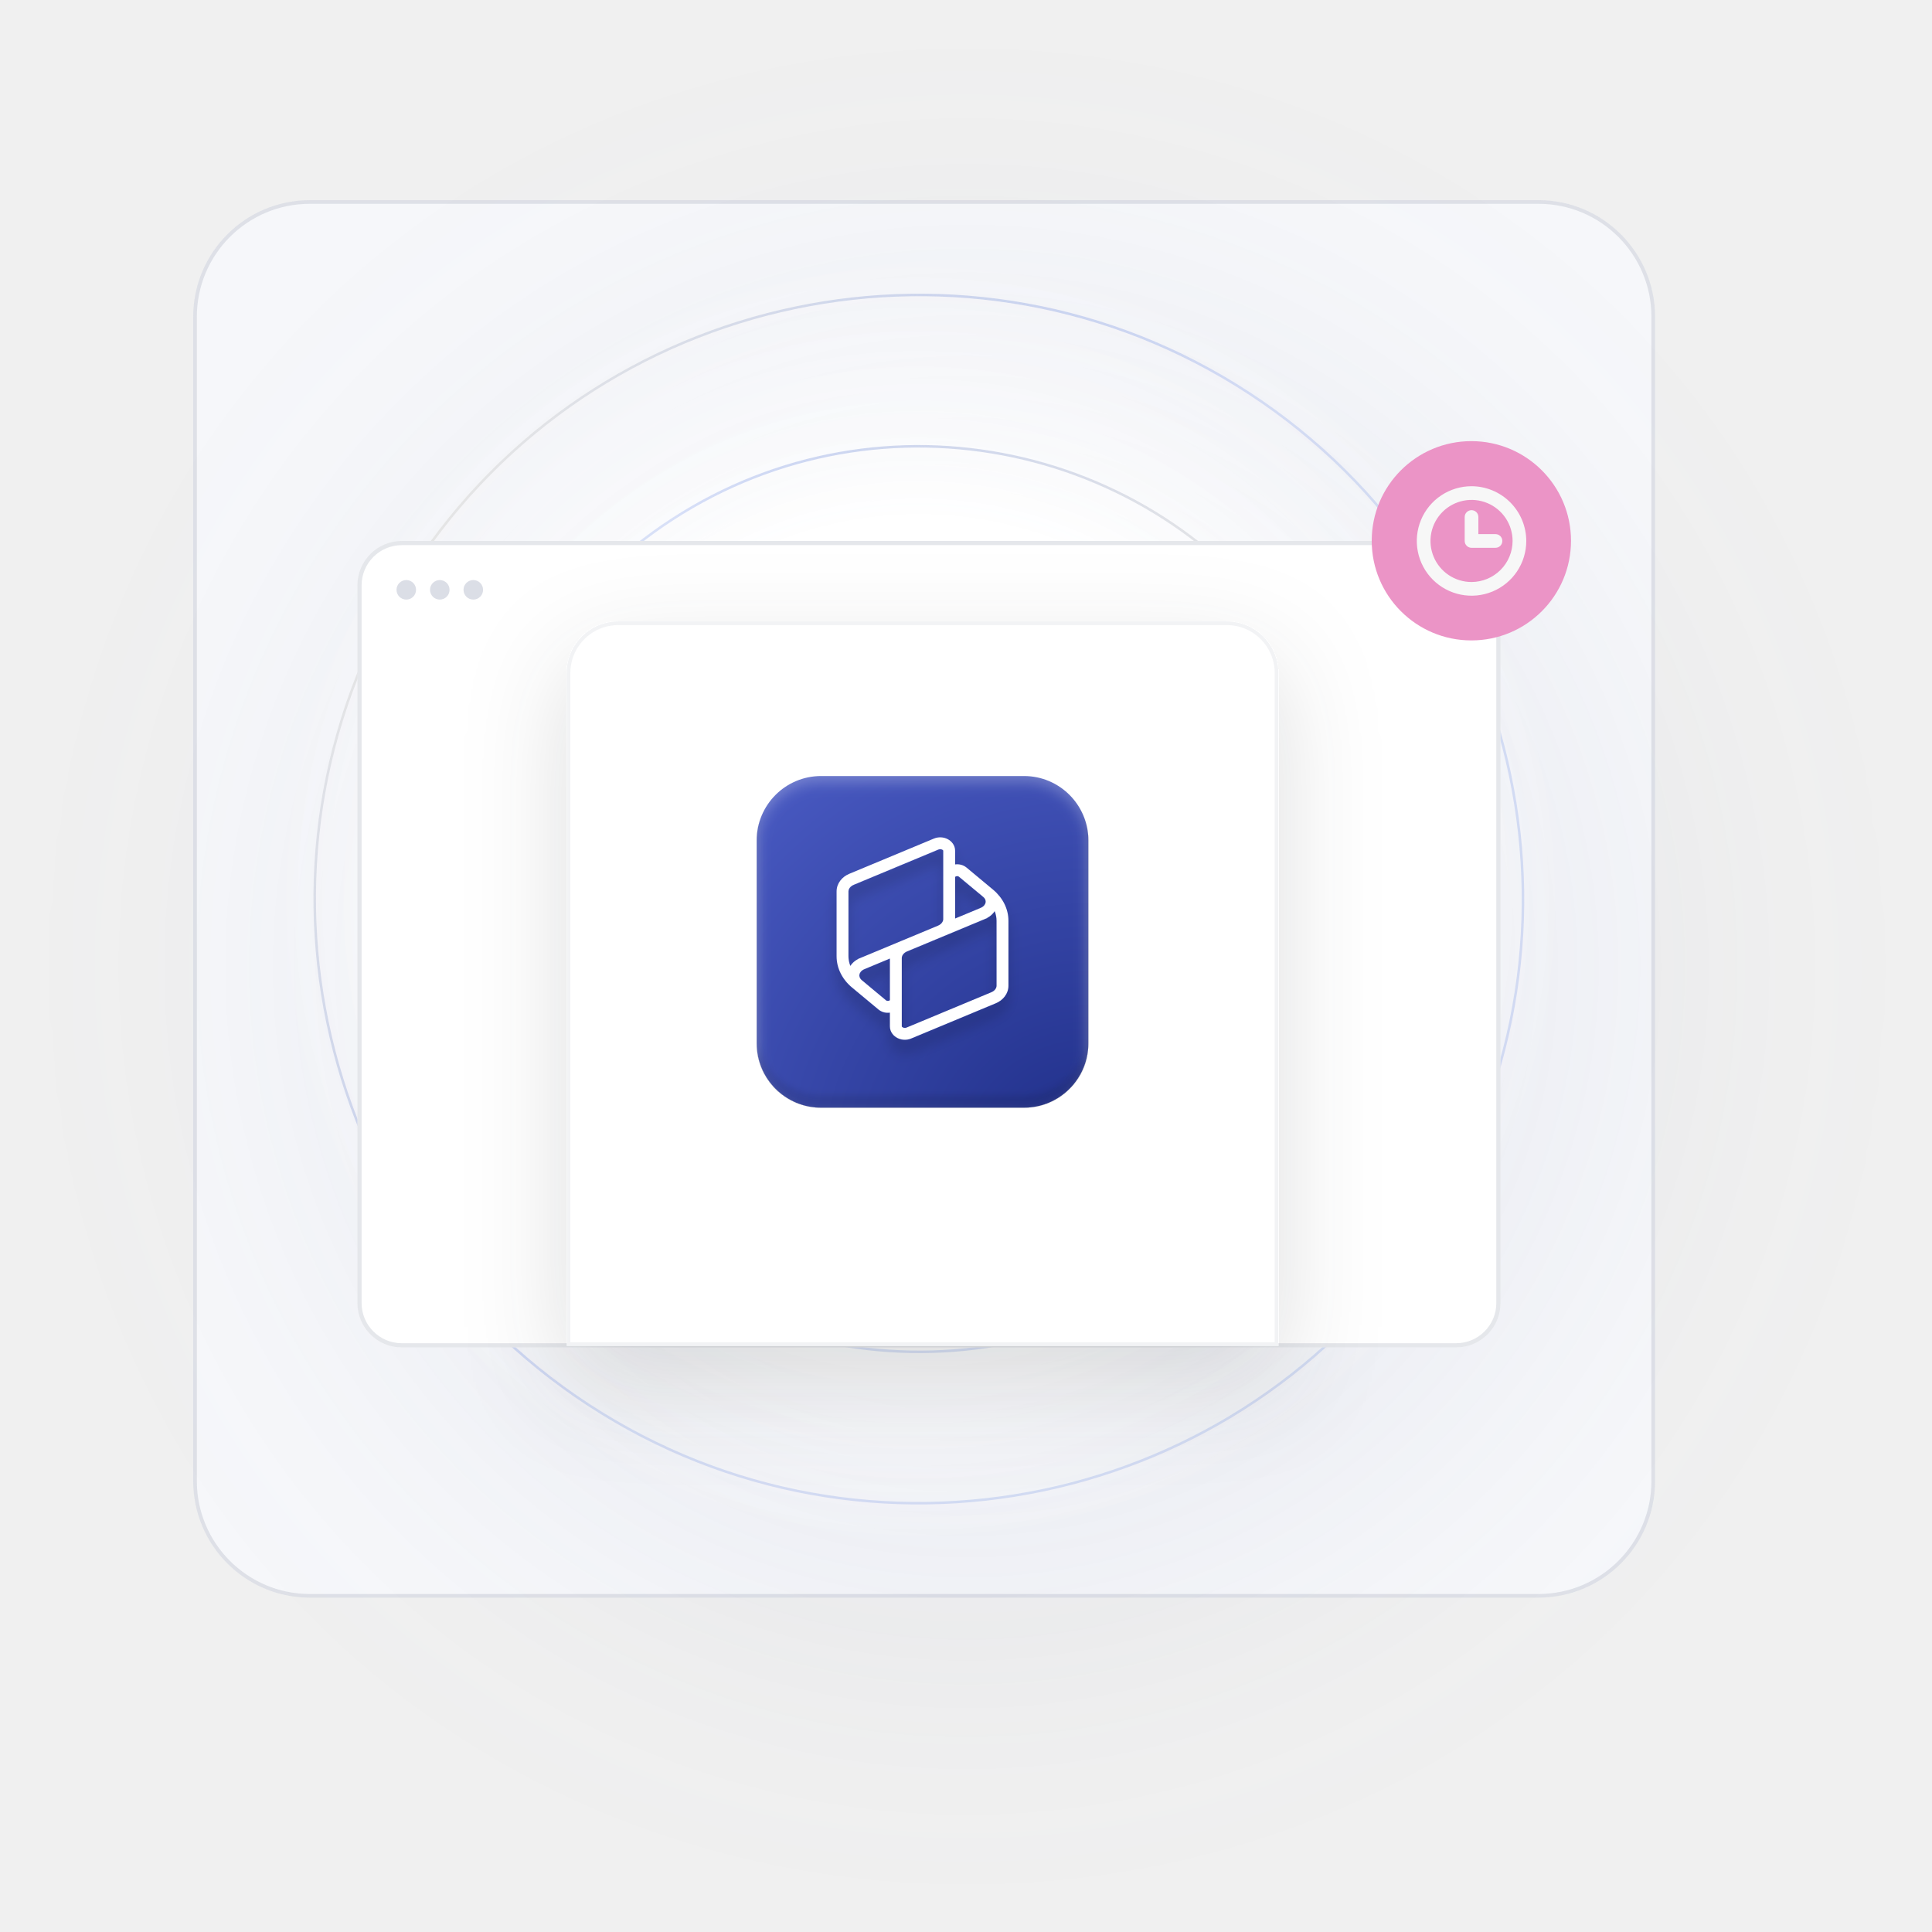
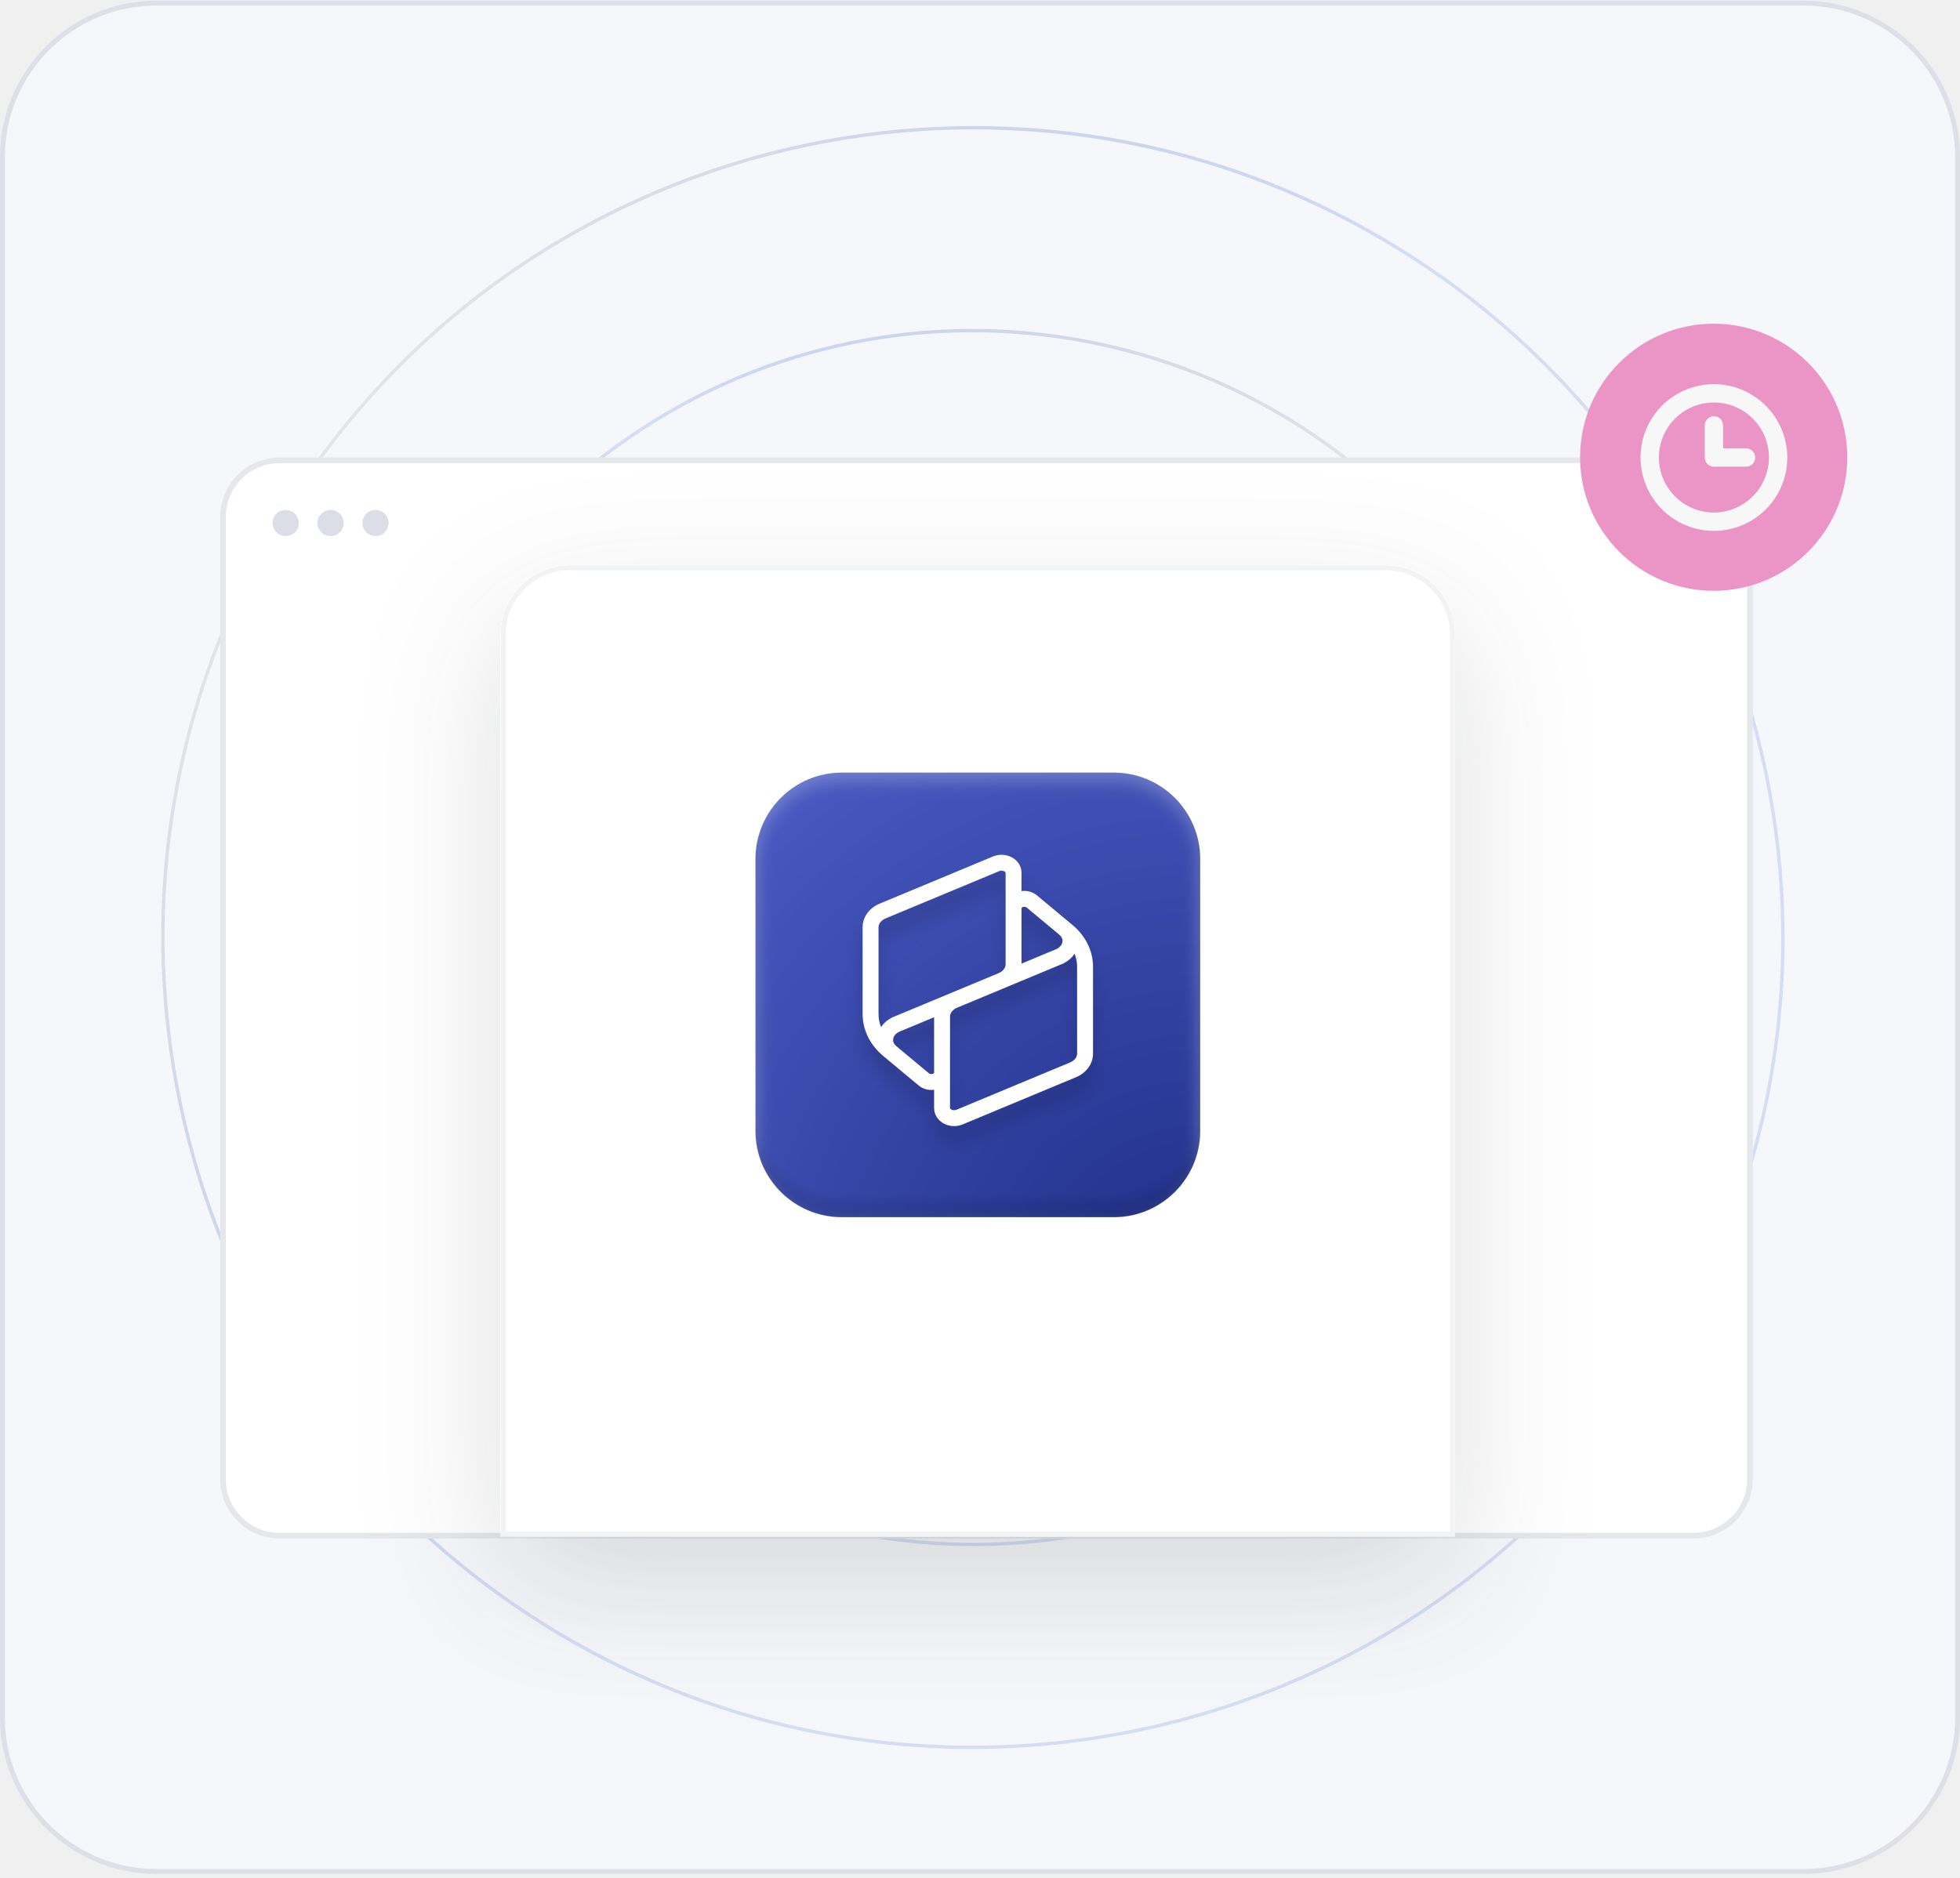
- <svg xmlns="http://www.w3.org/2000/svg" width="600" height="600" viewBox="0 0 600 600" fill="none">
+ <svg xmlns="http://www.w3.org/2000/svg" width="454" height="435" viewBox="0 0 454 435" fill="none">
  <g filter="url(#filter0_b_229_224)">
-     <rect x="60" y="62.16" width="454" height="434" rx="36.226" fill="#F6F7FB" fill-opacity="0.9" />
-     <rect x="60.566" y="62.727" width="452.868" height="432.868" rx="35.66" stroke="#81899B" stroke-opacity="0.2" stroke-width="1.132" />
+     <rect y="0.161" width="454" height="434" rx="36.226" fill="#F6F7FB" fill-opacity="0.9" />
+     <rect x="0.566" y="0.727" width="452.868" height="432.868" rx="35.66" stroke="#81899B" stroke-opacity="0.2" stroke-width="1.132" />
  </g>
+   <path d="M328.015 60.197C414.736 116.892 439.077 233.154 382.382 319.875C325.687 406.596 209.426 430.937 122.705 374.242C35.984 317.547 11.643 201.285 68.338 114.564C125.032 27.843 241.294 3.502 328.015 60.197Z" stroke="url(#paint0_linear_229_224)" stroke-width="0.783" />
+   <path d="M301.889 335.166C236.749 377.435 149.676 358.894 107.407 293.753C65.138 228.613 83.68 141.54 148.82 99.271C213.96 57.002 301.033 75.543 343.302 140.684C385.571 205.824 367.03 292.897 301.889 335.166Z" stroke="url(#paint1_linear_229_224)" stroke-width="0.783" />
+   <rect x="51" y="106" width="355" height="250.453" rx="13.786" fill="white" />
+   <rect x="51.65" y="106.65" width="353.699" height="249.152" rx="13.136" stroke="#81899B" stroke-opacity="0.2" stroke-width="1.301" />
  <g filter="url(#filter1_d_229_224)">
-     <path d="M93.07 324.635C67.987 218.439 133.742 112.015 239.939 86.932C346.136 61.849 452.559 127.604 477.642 233.801C502.725 339.998 436.97 446.421 330.773 471.504C224.576 496.587 118.153 430.832 93.07 324.635Z" fill="url(#paint0_radial_229_224)" />
+     <path d="M116 147C116 138.163 123.163 131 132 131H321C329.837 131 337 138.163 337 147V356H116V147Z" fill="white" />
+     <path d="M132 131.566H321C329.524 131.566 336.434 138.476 336.434 147V355.434H116.566V147C116.566 138.476 123.476 131.566 132 131.566Z" stroke="#81899B" stroke-opacity="0.1" stroke-width="1.132" />
  </g>
-   <path d="M388.015 122.197C474.736 178.892 499.077 295.154 442.382 381.875C385.687 468.596 269.426 492.937 182.705 436.242C95.984 379.547 71.643 263.285 128.337 176.564C185.032 89.843 301.294 65.502 388.015 122.197Z" stroke="url(#paint1_linear_229_224)" stroke-width="0.783" />
-   <path d="M361.889 397.166C296.749 439.435 209.676 420.894 167.407 355.753C125.138 290.613 143.68 203.54 208.82 161.271C273.96 119.002 361.033 137.543 403.302 202.684C445.571 267.824 427.03 354.897 361.889 397.166Z" stroke="url(#paint2_linear_229_224)" stroke-width="0.783" />
-   <rect x="111" y="168" width="355" height="250.453" rx="13.786" fill="white" />
-   <rect x="111.65" y="168.65" width="353.699" height="249.152" rx="13.136" stroke="#81899B" stroke-opacity="0.2" stroke-width="1.301" />
-   <g filter="url(#filter2_d_229_224)">
-     <path d="M176 209C176 200.163 183.163 193 192 193H381C389.837 193 397 200.163 397 209V418H176V209Z" fill="white" />
-     <path d="M192 193.566H381C389.524 193.566 396.434 200.476 396.434 209V417.434H176.566V209C176.566 200.476 183.476 193.566 192 193.566Z" stroke="#81899B" stroke-opacity="0.1" stroke-width="1.132" />
+   <g filter="url(#filter2_ii_229_224)">
+     <rect x="175" y="179" width="103" height="103" rx="20" fill="url(#paint2_radial_229_224)" />
  </g>
-   <g filter="url(#filter3_ii_229_224)">
-     <rect x="235" y="241" width="103" height="103" rx="20" fill="url(#paint3_radial_229_224)" />
-   </g>
-   <g filter="url(#filter4_d_229_224)">
-     <path fill-rule="evenodd" clip-rule="evenodd" d="M265.157 274.772L291.441 263.827C291.844 263.66 292.29 263.701 292.612 263.867C292.937 264.034 292.937 264.196 292.937 264.206V272.18C292.936 272.227 292.935 272.274 292.935 272.322V285.512C292.895 286.204 292.396 287.024 291.278 287.486L291.273 287.488L280.052 292.159V292.157L272.012 295.507L266.466 297.815L266.477 297.84C265.467 298.366 264.649 299.103 264.08 299.976C263.691 299.002 263.493 297.985 263.493 296.966V276.837C263.493 276.127 263.985 275.256 265.153 274.774L265.157 274.772ZM296.618 264.206V268.46C297.797 268.299 299.114 268.559 300.183 269.445L300.185 269.447L306.994 275.116L306.994 275.116L308.405 276.291C311.408 278.791 313.178 282.267 313.178 285.974V306.108C313.178 308.584 311.512 310.634 309.246 311.572L309.243 311.573L282.963 322.516L282.961 322.517C281.506 323.121 279.93 322.986 278.695 322.351C277.464 321.718 276.372 320.455 276.372 318.739V314.48C275.192 314.642 273.874 314.382 272.805 313.495L265.287 307.236C265.246 307.202 265.205 307.167 265.164 307.131L264.585 306.649C261.583 304.149 259.812 300.673 259.812 296.966V276.837C259.812 274.36 261.478 272.311 263.745 271.373L263.747 271.372L290.03 260.428C291.485 259.824 293.061 259.959 294.295 260.594C295.526 261.227 296.618 262.49 296.618 264.206ZM306.511 285.099L306.524 285.13L281.717 295.457L281.713 295.459C280.545 295.941 280.053 296.813 280.053 297.522V318.739C280.053 318.749 280.053 318.911 280.379 319.078C280.701 319.244 281.146 319.285 281.55 319.118L281.55 319.118L307.833 308.173L307.838 308.171C309.005 307.689 309.497 306.818 309.497 306.108V285.974C309.497 284.954 309.299 283.936 308.909 282.961C308.341 283.835 307.522 284.573 306.511 285.099ZM296.618 272.329V285.261L304.539 281.962L304.539 281.962C305.534 281.548 305.979 280.87 306.089 280.309C306.194 279.77 306.04 279.111 305.345 278.532L297.833 272.278L297.832 272.277C297.623 272.104 297.263 272.032 296.905 272.155C296.74 272.212 296.652 272.288 296.621 272.325L296.618 272.329ZM268.35 304.997L268.351 304.995L267.56 304.337C266.935 303.775 266.798 303.148 266.899 302.631C267.008 302.07 267.454 301.392 268.449 300.978L273.444 298.897L276.372 297.678V310.608L276.366 310.615C276.335 310.652 276.248 310.728 276.082 310.785C275.725 310.908 275.364 310.836 275.155 310.663L275.154 310.662L268.35 304.997Z" fill="white" />
+   <g filter="url(#filter3_d_229_224)">
+     <path fill-rule="evenodd" clip-rule="evenodd" d="M205.157 212.772L231.441 201.827C231.844 201.66 232.29 201.701 232.612 201.867C232.937 202.034 232.937 202.196 232.937 202.206V210.18C232.936 210.227 232.935 210.274 232.935 210.322V223.512C232.895 224.204 232.396 225.024 231.278 225.486L231.273 225.488L220.052 230.159V230.157L212.012 233.506L206.466 235.815L206.477 235.84C205.467 236.366 204.649 237.103 204.08 237.976C203.691 237.002 203.493 235.985 203.493 234.966V214.837C203.493 214.127 203.985 213.256 205.153 212.774L205.157 212.772ZM236.618 202.206V206.46C237.797 206.299 239.114 206.559 240.183 207.445L240.185 207.447L246.994 213.116L246.994 213.116L248.405 214.291C251.408 216.791 253.178 220.267 253.178 223.974V244.108C253.178 246.584 251.512 248.634 249.246 249.572L249.243 249.573L222.963 260.516L222.961 260.517C221.506 261.121 219.93 260.986 218.695 260.351C217.464 259.718 216.372 258.455 216.372 256.739V252.48C215.192 252.642 213.874 252.382 212.805 251.495L205.287 245.236C205.246 245.202 205.205 245.167 205.164 245.131L204.585 244.649C201.583 242.149 199.812 238.673 199.812 234.966V214.837C199.812 212.36 201.478 210.311 203.745 209.373L203.747 209.372L230.03 198.428C231.485 197.824 233.061 197.959 234.295 198.594C235.526 199.227 236.618 200.49 236.618 202.206ZM246.511 223.099L246.524 223.13L221.717 233.457L221.713 233.459C220.545 233.941 220.053 234.813 220.053 235.522V256.739C220.053 256.749 220.053 256.911 220.379 257.078C220.701 257.244 221.146 257.285 221.55 257.118L221.55 257.118L247.833 246.173L247.838 246.171C249.005 245.689 249.497 244.818 249.497 244.108V223.974C249.497 222.954 249.299 221.936 248.909 220.961C248.341 221.835 247.522 222.573 246.511 223.099ZM236.618 210.329V223.261L244.539 219.962L244.539 219.962C245.534 219.548 245.979 218.87 246.089 218.309C246.194 217.77 246.04 217.111 245.345 216.532L237.833 210.278L237.832 210.277C237.623 210.104 237.263 210.032 236.905 210.155C236.74 210.212 236.652 210.288 236.621 210.325L236.618 210.329ZM208.35 242.997L208.351 242.995L207.56 242.337C206.935 241.775 206.798 241.148 206.899 240.631C207.008 240.07 207.454 239.392 208.449 238.978L213.444 236.897L216.372 235.678V248.608L216.366 248.615C216.335 248.652 216.248 248.728 216.082 248.785C215.725 248.908 215.364 248.836 215.155 248.663L215.154 248.662L208.35 242.997Z" fill="white" />
  </g>
  <g opacity="0.2">
-     <circle cx="126.175" cy="183.174" r="3.035" fill="#4D5982" />
-     <circle cx="136.58" cy="183.174" r="3.035" fill="#4D5982" />
-     <circle cx="146.986" cy="183.174" r="3.035" fill="#4D5982" />
+     <circle cx="66.175" cy="121.174" r="3.035" fill="#4D5982" />
+     <circle cx="76.58" cy="121.174" r="3.035" fill="#4D5982" />
+     <circle cx="86.986" cy="121.174" r="3.035" fill="#4D5982" />
  </g>
-   <circle cx="456.944" cy="167.944" r="30.944" fill="#EB94C6" />
+   <circle cx="396.944" cy="105.944" r="30.944" fill="#EB94C6" />
  <g clip-path="url(#clip0_229_224)">
-     <path d="M457 151C453.638 151 450.351 151.997 447.555 153.865C444.76 155.733 442.581 158.388 441.294 161.494C440.007 164.601 439.671 168.019 440.327 171.317C440.983 174.614 442.602 177.643 444.979 180.021C447.357 182.398 450.386 184.017 453.683 184.673C456.981 185.329 460.399 184.993 463.506 183.706C466.612 182.419 469.267 180.24 471.135 177.445C473.003 174.649 474 171.362 474 168C473.987 163.495 472.191 159.179 469.006 155.994C465.821 152.809 461.505 151.013 457 151V151ZM457 180.75C454.478 180.75 452.013 180.002 449.916 178.601C447.82 177.2 446.186 175.209 445.221 172.879C444.256 170.549 444.003 167.986 444.495 165.513C444.987 163.039 446.201 160.768 447.984 158.984C449.768 157.201 452.039 155.987 454.513 155.495C456.986 155.003 459.549 155.256 461.879 156.221C464.209 157.186 466.2 158.82 467.601 160.916C469.002 163.013 469.75 165.478 469.75 168C469.74 171.378 468.393 174.616 466.004 177.004C463.616 179.393 460.378 180.74 457 180.75V180.75Z" fill="#F7F7F7" />
-     <path d="M464.438 165.875H459.125V160.562C459.125 159.999 458.901 159.458 458.503 159.06C458.104 158.661 457.564 158.438 457 158.438C456.436 158.438 455.896 158.661 455.497 159.06C455.099 159.458 454.875 159.999 454.875 160.562V168C454.875 168.564 455.099 169.104 455.497 169.503C455.896 169.901 456.436 170.125 457 170.125H464.438C465.001 170.125 465.542 169.901 465.94 169.503C466.339 169.104 466.562 168.564 466.562 168C466.562 167.436 466.339 166.896 465.94 166.497C465.542 166.099 465.001 165.875 464.438 165.875Z" fill="#F7F7F7" />
+     <path d="M397 89C393.638 89 390.351 89.997 387.555 91.865C384.76 93.733 382.581 96.388 381.294 99.494C380.007 102.601 379.671 106.019 380.327 109.317C380.983 112.614 382.602 115.643 384.979 118.021C387.357 120.398 390.386 122.017 393.683 122.673C396.981 123.329 400.399 122.993 403.506 121.706C406.612 120.419 409.267 118.24 411.135 115.445C413.003 112.649 414 109.362 414 106C413.987 101.495 412.191 97.179 409.006 93.994C405.821 90.809 401.505 89.013 397 89V89ZM397 118.75C394.478 118.75 392.013 118.002 389.916 116.601C387.82 115.2 386.186 113.209 385.221 110.879C384.256 108.549 384.003 105.986 384.495 103.513C384.987 101.039 386.201 98.767 387.984 96.984C389.768 95.201 392.039 93.987 394.513 93.495C396.986 93.003 399.549 93.255 401.879 94.221C404.209 95.186 406.2 96.82 407.601 98.916C409.002 101.013 409.75 103.478 409.75 106C409.74 109.378 408.393 112.616 406.004 115.004C403.616 117.393 400.378 118.74 397 118.75V118.75Z" fill="#F7F7F7" />
+     <path d="M404.438 103.875H399.125V98.562C399.125 97.999 398.901 97.458 398.503 97.06C398.104 96.661 397.564 96.438 397 96.438C396.436 96.438 395.896 96.661 395.497 97.06C395.099 97.458 394.875 97.999 394.875 98.562V106C394.875 106.564 395.099 107.104 395.497 107.503C395.896 107.901 396.436 108.125 397 108.125H404.438C405.001 108.125 405.542 107.901 405.94 107.503C406.339 107.104 406.562 106.564 406.562 106C406.562 105.436 406.339 104.896 405.94 104.497C405.542 104.099 405.001 103.875 404.438 103.875Z" fill="#F7F7F7" />
  </g>
  <defs>
-     <filter id="filter0_b_229_224" x="28" y="30.16" width="518" height="498" filterUnits="userSpaceOnUse" color-interpolation-filters="sRGB">
+     <filter id="filter0_b_229_224" x="-32" y="-31.84" width="518" height="498" filterUnits="userSpaceOnUse" color-interpolation-filters="sRGB">
      <feFlood flood-opacity="0" result="BackgroundImageFix" />
      <feGaussianBlur in="BackgroundImageFix" stdDeviation="16" />
      <feComposite in2="SourceAlpha" operator="in" result="effect1_backgroundBlur_229_224" />
      <feBlend mode="normal" in="SourceGraphic" in2="effect1_backgroundBlur_229_224" result="shape" />
    </filter>
-     <filter id="filter1_d_229_224" x="0.925" y="0.767" width="598.764" height="598.763" filterUnits="userSpaceOnUse" color-interpolation-filters="sRGB">
-       <feFlood flood-opacity="0" result="BackgroundImageFix" />
-       <feColorMatrix in="SourceAlpha" type="matrix" values="0 0 0 0 0 0 0 0 0 0 0 0 0 0 0 0 0 0 127 0" result="hardAlpha" />
-       <feOffset dx="14.95" dy="20.93" />
-       <feGaussianBlur stdDeviation="50.88" />
-       <feColorMatrix type="matrix" values="0 0 0 0 0.42 0 0 0 0 0.463 0 0 0 0 0.627 0 0 0 0.08 0" />
-       <feBlend mode="normal" in2="BackgroundImageFix" result="effect1_dropShadow_229_224" />
-       <feBlend mode="normal" in="SourceGraphic" in2="effect1_dropShadow_229_224" result="shape" />
-     </filter>
-     <filter id="filter2_d_229_224" x="144" y="172" width="285" height="289" filterUnits="userSpaceOnUse" color-interpolation-filters="sRGB">
+     <filter id="filter1_d_229_224" x="84" y="110" width="285" height="289" filterUnits="userSpaceOnUse" color-interpolation-filters="sRGB">
      <feFlood flood-opacity="0" result="BackgroundImageFix" />
      <feColorMatrix in="SourceAlpha" type="matrix" values="0 0 0 0 0 0 0 0 0 0 0 0 0 0 0 0 0 0 127 0" result="hardAlpha" />
      <feOffset dy="11" />
      <feGaussianBlur stdDeviation="16" />
      <feComposite in2="hardAlpha" operator="out" />
      <feColorMatrix type="matrix" values="0 0 0 0 0.094 0 0 0 0 0.102 0 0 0 0 0.106 0 0 0 0.14 0" />
      <feBlend mode="normal" in2="BackgroundImageFix" result="effect1_dropShadow_229_224" />
      <feBlend mode="normal" in="SourceGraphic" in2="effect1_dropShadow_229_224" result="shape" />
    </filter>
-     <filter id="filter3_ii_229_224" x="235" y="239" width="103" height="107" filterUnits="userSpaceOnUse" color-interpolation-filters="sRGB">
+     <filter id="filter2_ii_229_224" x="175" y="177" width="103" height="107" filterUnits="userSpaceOnUse" color-interpolation-filters="sRGB">
      <feFlood flood-opacity="0" result="BackgroundImageFix" />
      <feBlend mode="normal" in="SourceGraphic" in2="BackgroundImageFix" result="shape" />
      <feColorMatrix in="SourceAlpha" type="matrix" values="0 0 0 0 0 0 0 0 0 0 0 0 0 0 0 0 0 0 127 0" result="hardAlpha" />
      <feOffset dy="2" />
      <feGaussianBlur stdDeviation="2" />
      <feComposite in2="hardAlpha" operator="arithmetic" k2="-1" k3="1" />
      <feColorMatrix type="matrix" values="0 0 0 0 1 0 0 0 0 1 0 0 0 0 1 0 0 0 0.25 0" />
      <feBlend mode="normal" in2="shape" result="effect1_innerShadow_229_224" />
      <feColorMatrix in="SourceAlpha" type="matrix" values="0 0 0 0 0 0 0 0 0 0 0 0 0 0 0 0 0 0 127 0" result="hardAlpha" />
      <feOffset dy="-4" />
      <feGaussianBlur stdDeviation="1" />
      <feComposite in2="hardAlpha" operator="arithmetic" k2="-1" k3="1" />
      <feColorMatrix type="matrix" values="0 0 0 0 0 0 0 0 0 0 0 0 0 0 0 0 0 0 0.1 0" />
      <feBlend mode="multiply" in2="effect1_innerShadow_229_224" result="effect2_innerShadow_229_224" />
    </filter>
-     <filter id="filter4_d_229_224" x="255.812" y="260.039" width="61.365" height="70.866" filterUnits="userSpaceOnUse" color-interpolation-filters="sRGB">
+     <filter id="filter3_d_229_224" x="195.812" y="198.039" width="61.365" height="70.866" filterUnits="userSpaceOnUse" color-interpolation-filters="sRGB">
      <feFlood flood-opacity="0" result="BackgroundImageFix" />
      <feColorMatrix in="SourceAlpha" type="matrix" values="0 0 0 0 0 0 0 0 0 0 0 0 0 0 0 0 0 0 127 0" result="hardAlpha" />
      <feOffset dy="4" />
      <feGaussianBlur stdDeviation="2" />
      <feComposite in2="hardAlpha" operator="out" />
      <feColorMatrix type="matrix" values="0 0 0 0 0 0 0 0 0 0 0 0 0 0 0 0 0 0 0.15 0" />
      <feBlend mode="normal" in2="BackgroundImageFix" result="effect1_dropShadow_229_224" />
      <feBlend mode="normal" in="SourceGraphic" in2="effect1_dropShadow_229_224" result="shape" />
    </filter>
-     <radialGradient id="paint0_radial_229_224" cx="0" cy="0" r="1" gradientUnits="userSpaceOnUse" gradientTransform="translate(285.357 279.218) rotate(-103.289) scale(197.577)">
-       <stop offset="0.589" stop-color="white" />
-       <stop offset="1" stop-color="white" stop-opacity="0" />
-     </radialGradient>
-     <linearGradient id="paint1_linear_229_224" x1="128.01" y1="176.35" x2="442.71" y2="382.089" gradientUnits="userSpaceOnUse">
+     <linearGradient id="paint0_linear_229_224" x1="68.01" y1="114.35" x2="382.71" y2="320.089" gradientUnits="userSpaceOnUse">
      <stop stop-color="#E5E5E5" />
      <stop offset="0.505" stop-color="#88A2EA" stop-opacity="0.3" />
      <stop offset="1" stop-color="#88A2EA" stop-opacity="0.3" />
    </linearGradient>
-     <linearGradient id="paint2_linear_229_224" x1="403.631" y1="202.47" x2="167.079" y2="355.966" gradientUnits="userSpaceOnUse">
+     <linearGradient id="paint1_linear_229_224" x1="343.631" y1="140.47" x2="107.079" y2="293.966" gradientUnits="userSpaceOnUse">
      <stop stop-color="#E5E5E5" />
      <stop offset="0.505" stop-color="#88A2EA" stop-opacity="0.3" />
      <stop offset="1" stop-color="#88A2EA" stop-opacity="0.3" />
    </linearGradient>
-     <radialGradient id="paint3_radial_229_224" cx="0" cy="0" r="1" gradientUnits="userSpaceOnUse" gradientTransform="translate(338 363.388) rotate(-124.563) scale(165.54)">
+     <radialGradient id="paint2_radial_229_224" cx="0" cy="0" r="1" gradientUnits="userSpaceOnUse" gradientTransform="translate(278 301.388) rotate(-124.563) scale(165.54)">
      <stop stop-color="#1E2D86" />
      <stop offset="1" stop-color="#4B5CC5" />
    </radialGradient>
    <clipPath id="clip0_229_224">
-       <rect width="34" height="34" fill="white" transform="translate(440 151)" />
+       <rect width="34" height="34" fill="white" transform="translate(380 89)" />
    </clipPath>
  </defs>
</svg>
